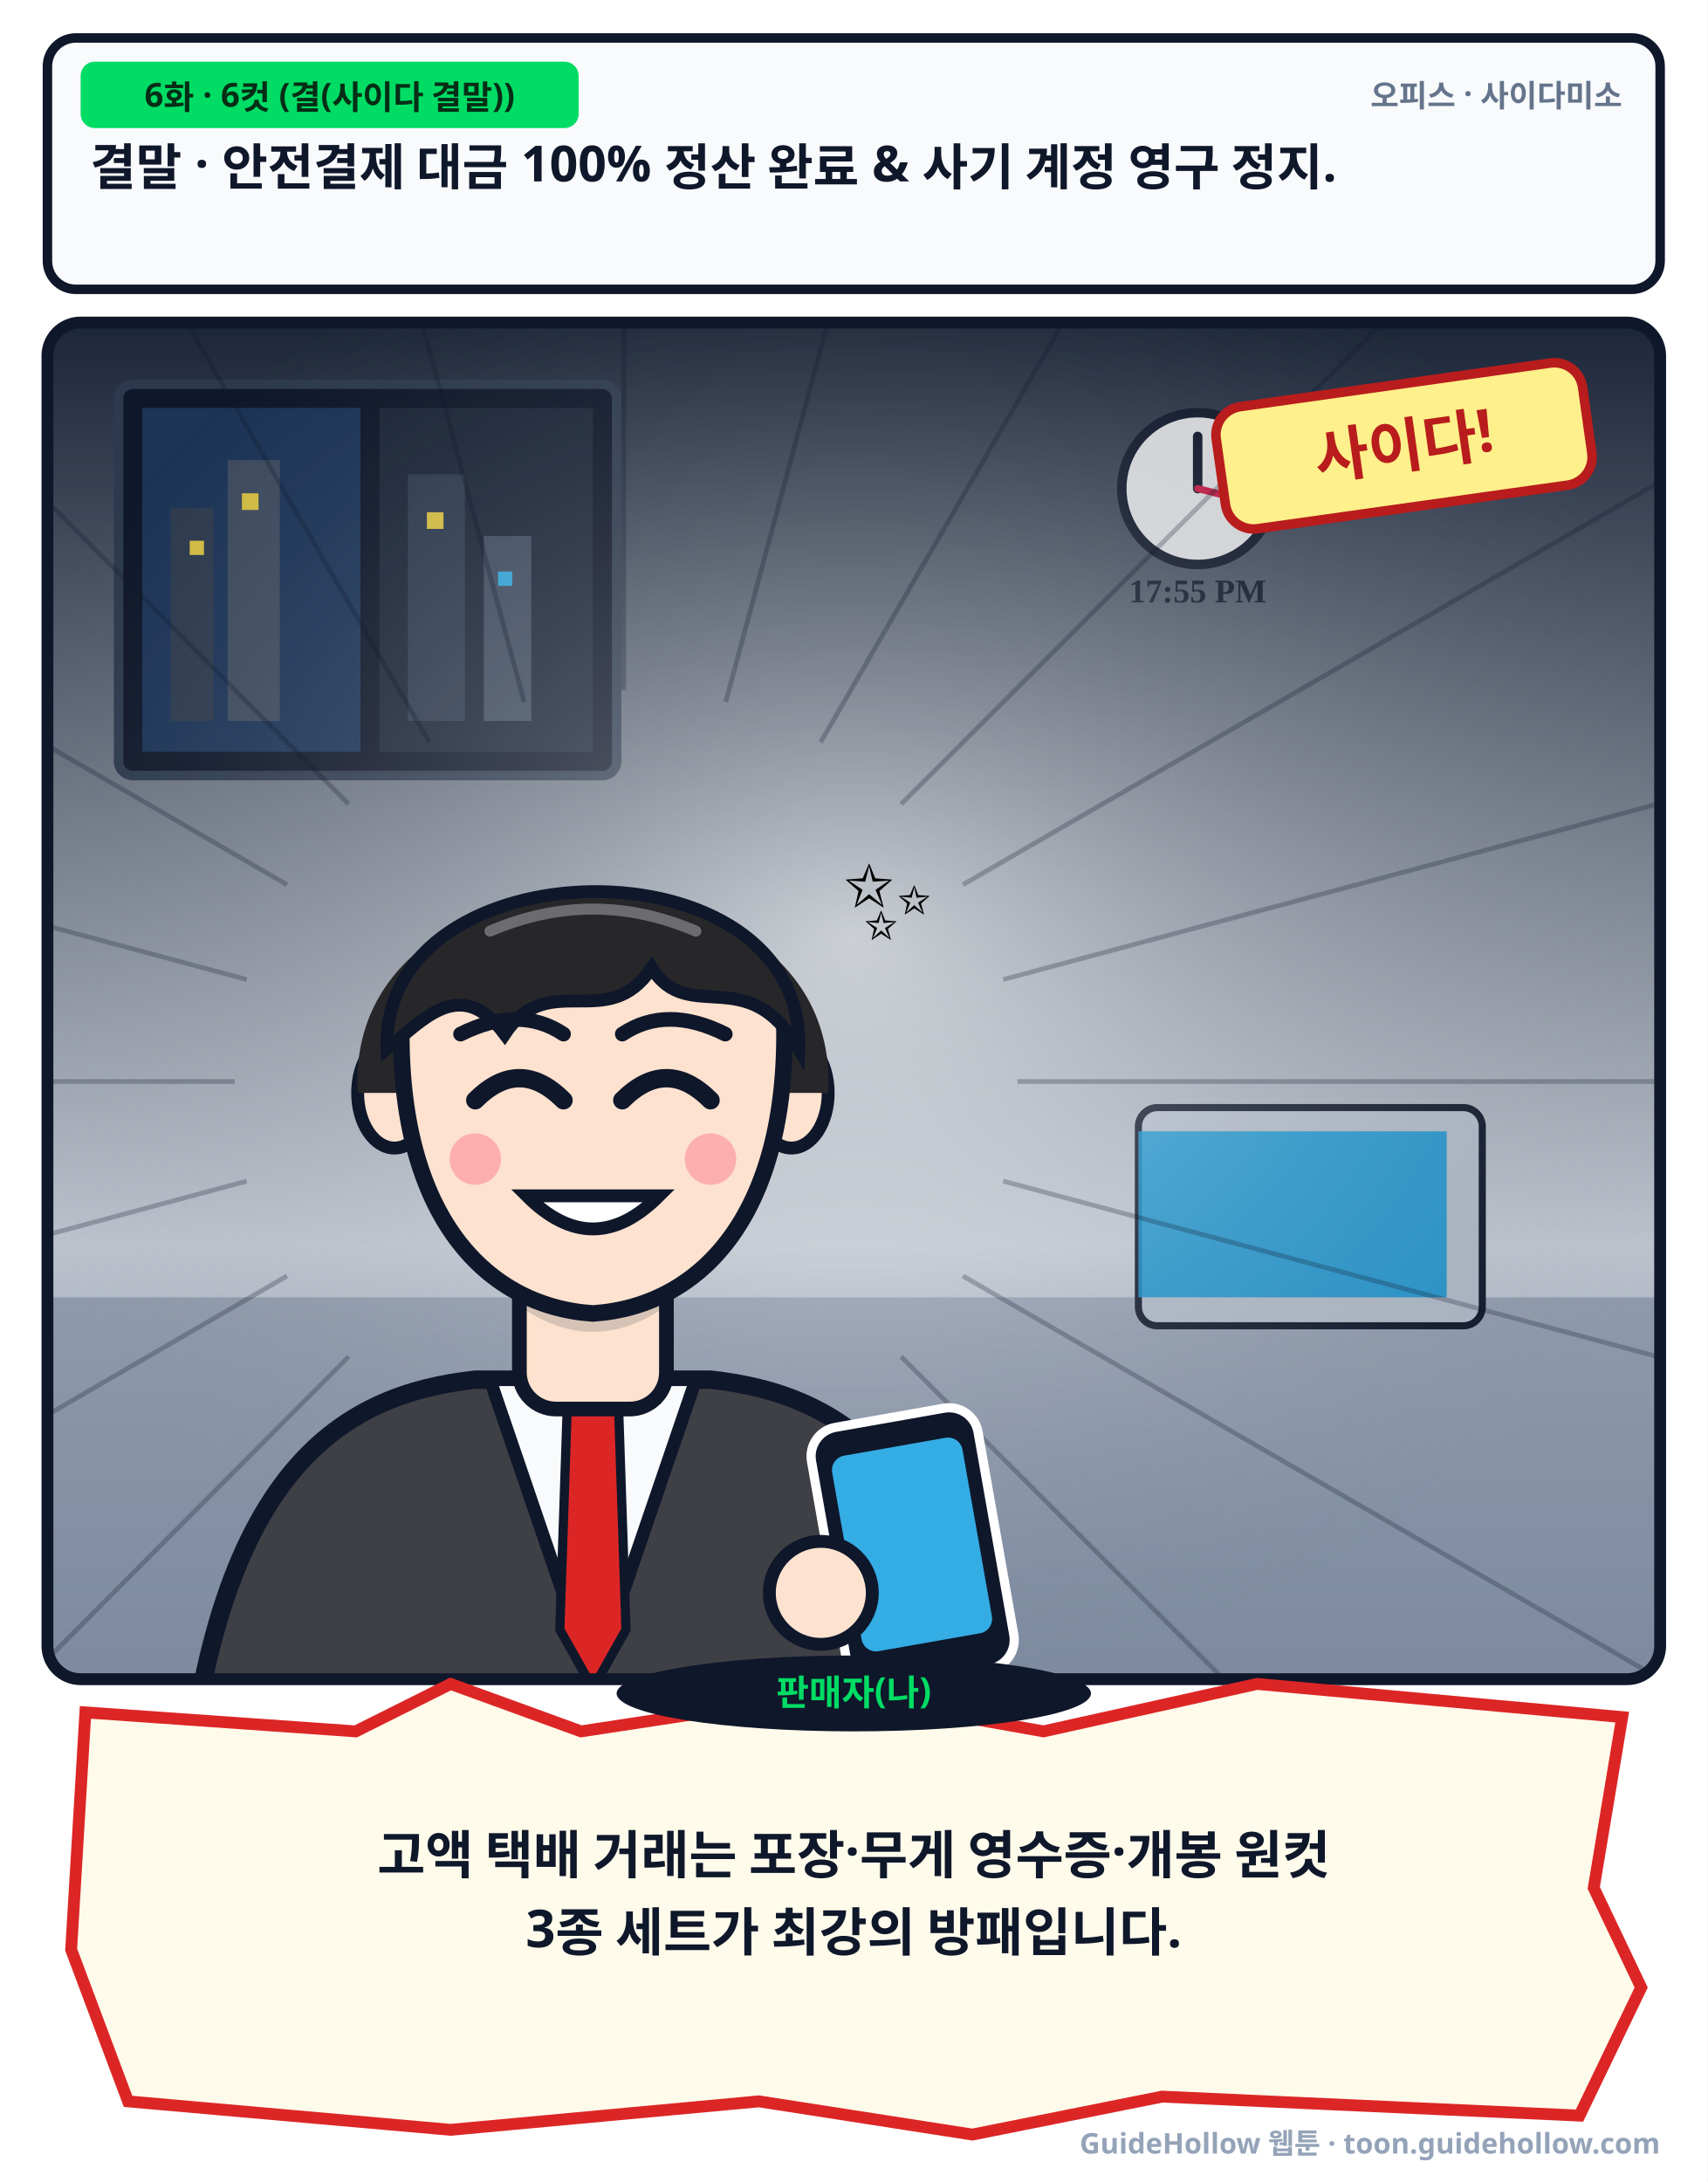
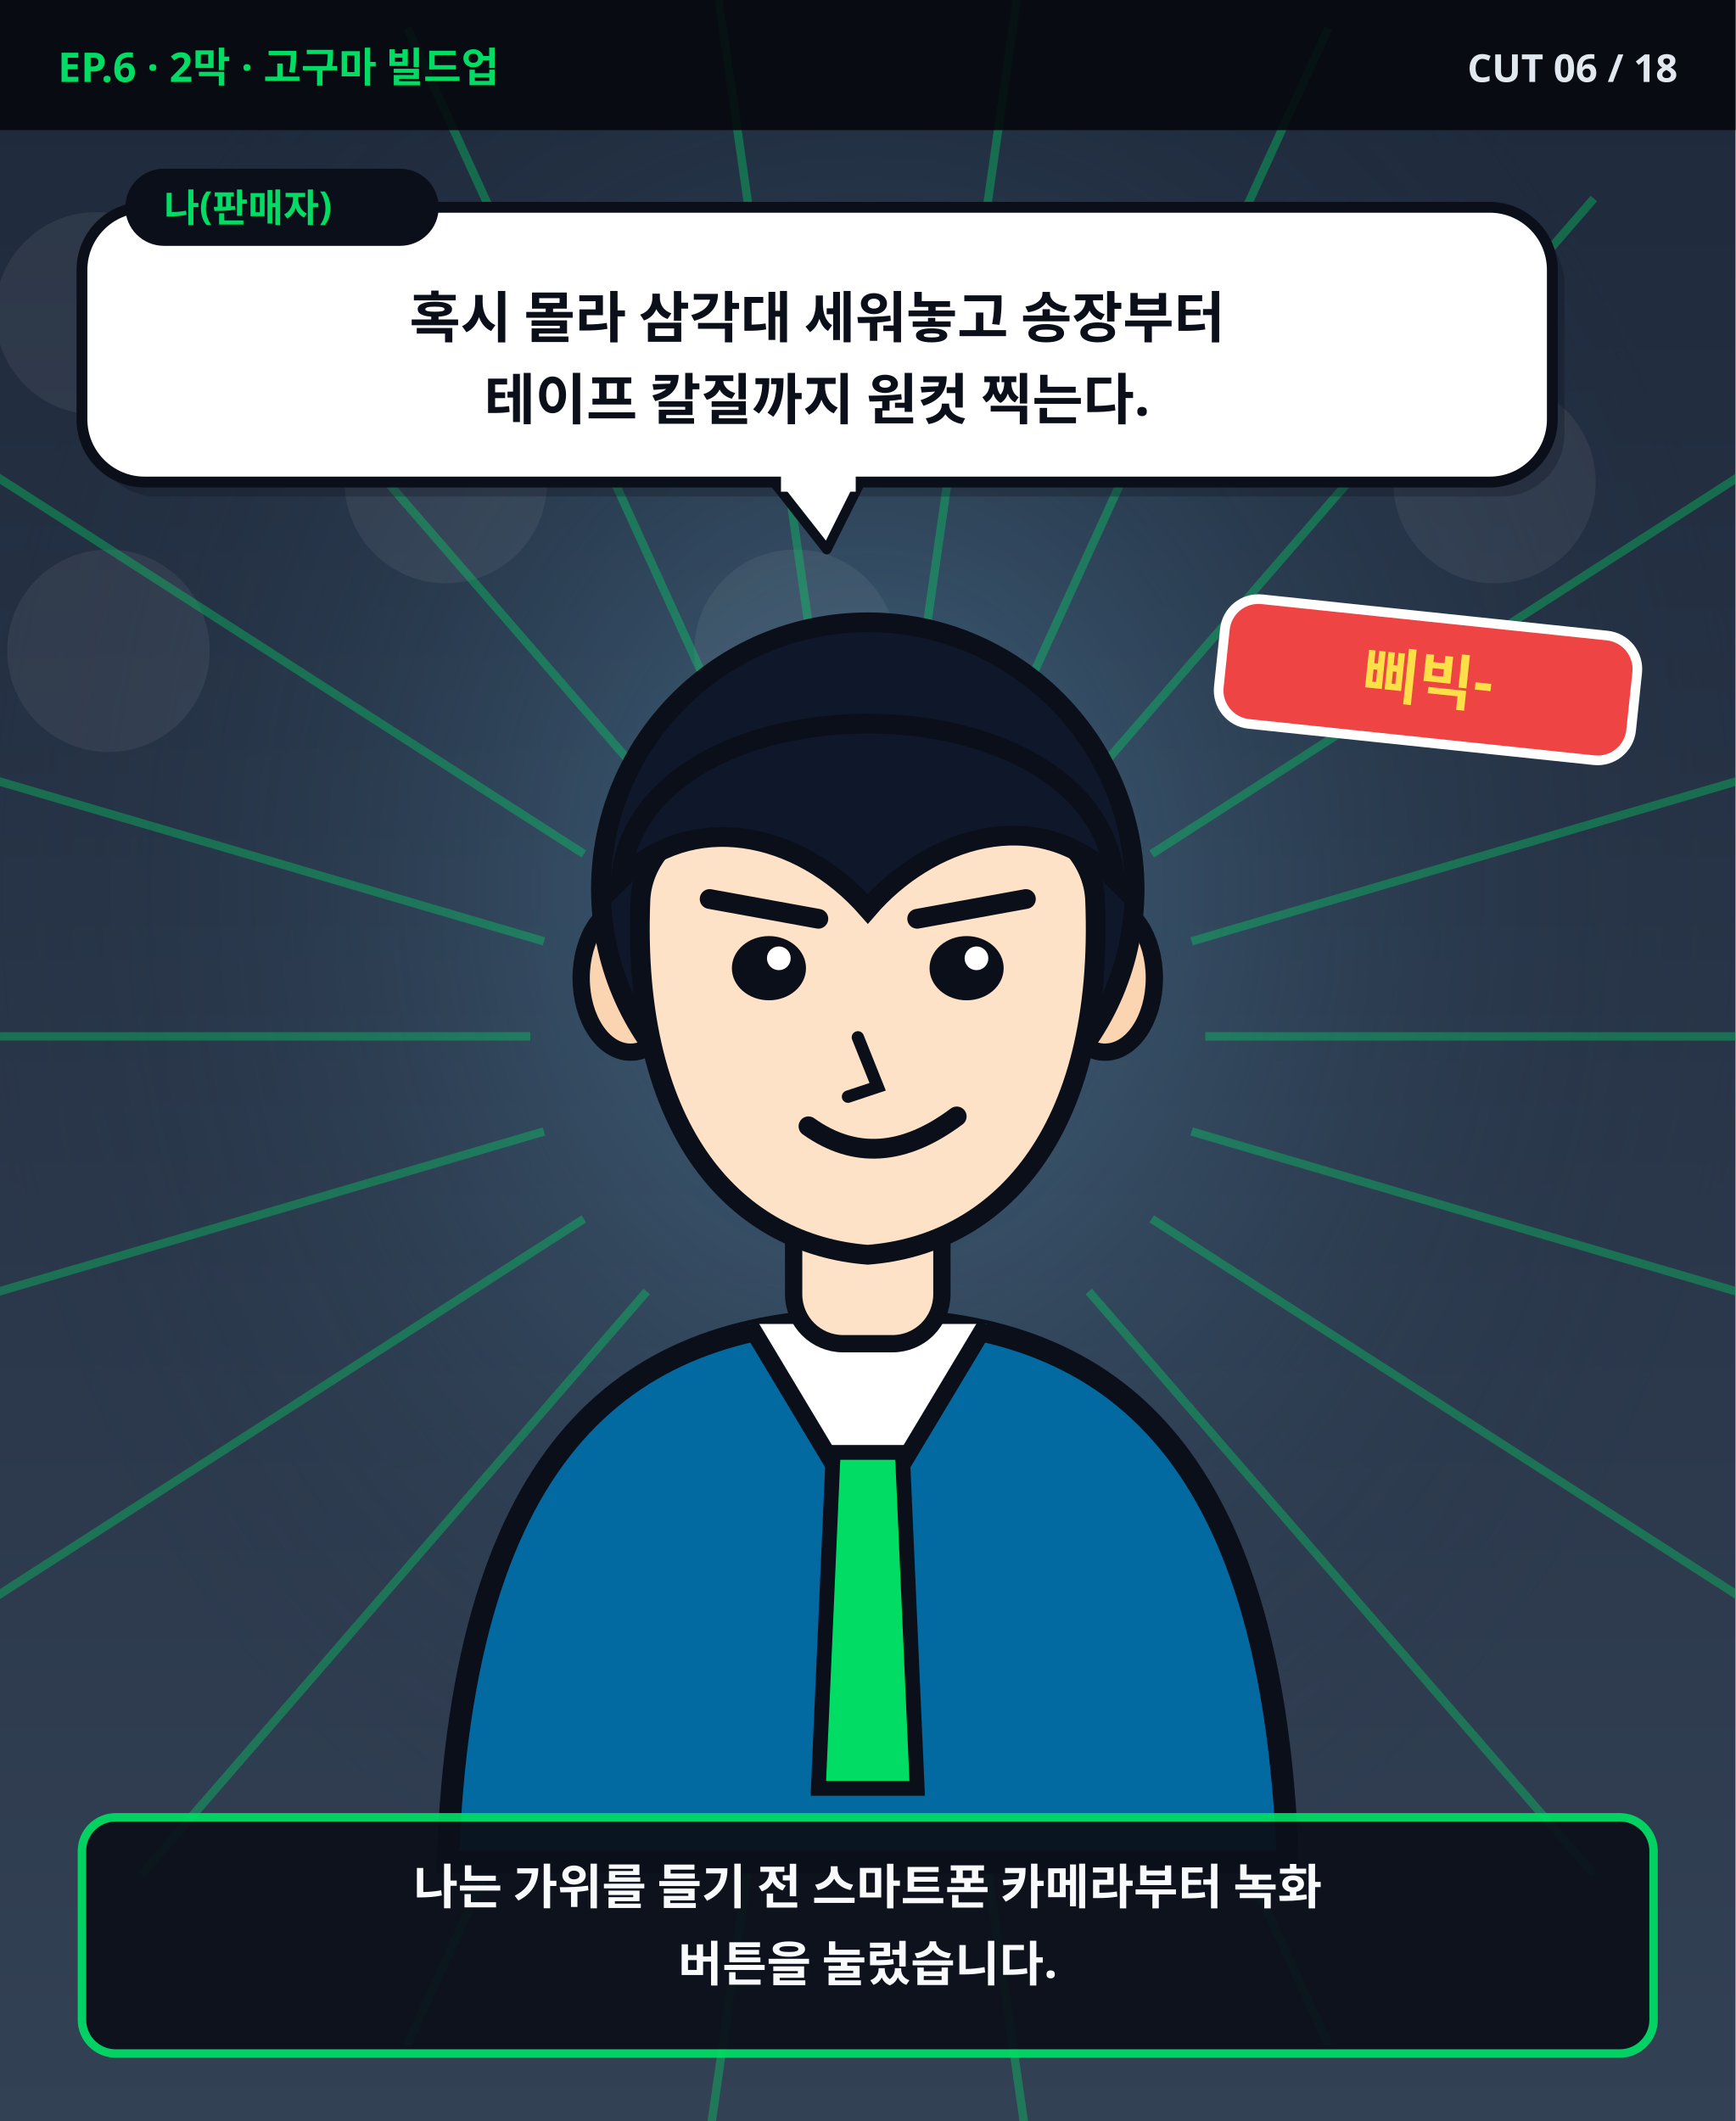
- <svg xmlns="http://www.w3.org/2000/svg" viewBox="0 0 720 920" width="720" height="920" role="img" aria-label="6화 · 6컷 (결(사이다 결말)) - 고액 택배 거래는 포장·무게 영수증·개봉 원컷 3종 세트가 최강의 방패입니다.">
-   <rect x="0" y="0" width="720" height="920" fill="#ffffff" />
-   <rect x="20" y="16" width="680" height="106" rx="12" fill="#f8fafc" stroke="#0f172a" stroke-width="4" />
-   <rect x="34" y="26" width="210" height="28" rx="6" fill="#00dc64" />
-   <text x="139" y="45" text-anchor="middle" font-size="14" font-weight="900" fill="#052e16" font-family="Noto Sans KR, sans-serif">6화 · 6컷 (결(사이다 결말))</text>
-   <text x="684" y="45" text-anchor="end" font-size="13" font-weight="800" fill="#64748b" font-family="Noto Sans KR, sans-serif">오피스 · 사이다미소</text>
-   <text x="38" y="78" font-size="21" font-weight="800" fill="#0f172a" font-family="Noto Sans KR, Apple SD Gothic Neo, sans-serif">결말 · 안전결제 대금 100% 정산 완료 &amp; 사기 계정 영구 정지.</text>
+ <svg xmlns="http://www.w3.org/2000/svg" viewBox="0 0 720 880" width="720" height="880" role="img" aria-label="노트북 반품한다며 500ml 생수병 보낸 구매자… 제가 꺼낸 '무편집 영상'에 경찰서에서 오열한 이유 6컷">
+   <defs>
+     <linearGradient id="bg-parcel" x1="0" y1="0" x2="0" y2="1">
+       <stop offset="0%" stop-color="#1e293b" />
+       <stop offset="100%" stop-color="#334155" />
+     </linearGradient>
+     <radialGradient id="glow-parcel" cx="50%" cy="42%" r="52%">
+       <stop offset="0%" stop-color="#7dd3fc" stop-opacity="0.34" />
+       <stop offset="100%" stop-color="#1e293b" stop-opacity="0" />
+     </radialGradient>
+   </defs>
+   <rect width="720" height="880" fill="url(#bg-parcel)" />
+   <rect width="720" height="880" fill="url(#glow-parcel)" />
+   <circle cx="40" cy="130" r="42" fill="#ffffff" opacity="0.06" />
+   <circle cx="185" cy="200" r="42" fill="#ffffff" opacity="0.06" />
+   <circle cx="330" cy="270" r="42" fill="#ffffff" opacity="0.06" />
+   <circle cx="475" cy="130" r="42" fill="#ffffff" opacity="0.06" />
+   <circle cx="620" cy="200" r="42" fill="#ffffff" opacity="0.06" />
+   <circle cx="45" cy="270" r="42" fill="#ffffff" opacity="0.06" />
+   <line x1="500" y1="430" x2="820" y2="430" stroke="#00dc64" stroke-width="3.5" opacity="0.35" transform="rotate(0.0 360 430)" />
+   <line x1="500" y1="430" x2="820" y2="430" stroke="#00dc64" stroke-width="3.5" opacity="0.35" transform="rotate(16.36364 360 430)" />
+   <line x1="500" y1="430" x2="820" y2="430" stroke="#00dc64" stroke-width="3.5" opacity="0.35" transform="rotate(32.72727 360 430)" />
+   <line x1="500" y1="430" x2="820" y2="430" stroke="#00dc64" stroke-width="3.5" opacity="0.35" transform="rotate(49.09091 360 430)" />
+   <line x1="500" y1="430" x2="820" y2="430" stroke="#00dc64" stroke-width="3.5" opacity="0.35" transform="rotate(65.45455 360 430)" />
+   <line x1="500" y1="430" x2="820" y2="430" stroke="#00dc64" stroke-width="3.5" opacity="0.35" transform="rotate(81.81818 360 430)" />
+   <line x1="500" y1="430" x2="820" y2="430" stroke="#00dc64" stroke-width="3.5" opacity="0.35" transform="rotate(98.18182 360 430)" />
+   <line x1="500" y1="430" x2="820" y2="430" stroke="#00dc64" stroke-width="3.5" opacity="0.35" transform="rotate(114.5455 360 430)" />
+   <line x1="500" y1="430" x2="820" y2="430" stroke="#00dc64" stroke-width="3.5" opacity="0.35" transform="rotate(130.9091 360 430)" />
+   <line x1="500" y1="430" x2="820" y2="430" stroke="#00dc64" stroke-width="3.5" opacity="0.35" transform="rotate(147.2727 360 430)" />
+   <line x1="500" y1="430" x2="820" y2="430" stroke="#00dc64" stroke-width="3.5" opacity="0.35" transform="rotate(163.6364 360 430)" />
+   <line x1="500" y1="430" x2="820" y2="430" stroke="#00dc64" stroke-width="3.5" opacity="0.35" transform="rotate(180.0 360 430)" />
+   <line x1="500" y1="430" x2="820" y2="430" stroke="#00dc64" stroke-width="3.5" opacity="0.35" transform="rotate(196.3636 360 430)" />
+   <line x1="500" y1="430" x2="820" y2="430" stroke="#00dc64" stroke-width="3.5" opacity="0.35" transform="rotate(212.7273 360 430)" />
+   <line x1="500" y1="430" x2="820" y2="430" stroke="#00dc64" stroke-width="3.5" opacity="0.35" transform="rotate(229.0909 360 430)" />
+   <line x1="500" y1="430" x2="820" y2="430" stroke="#00dc64" stroke-width="3.5" opacity="0.35" transform="rotate(245.4545 360 430)" />
+   <line x1="500" y1="430" x2="820" y2="430" stroke="#00dc64" stroke-width="3.5" opacity="0.35" transform="rotate(261.8182 360 430)" />
+   <line x1="500" y1="430" x2="820" y2="430" stroke="#00dc64" stroke-width="3.5" opacity="0.35" transform="rotate(278.1818 360 430)" />
+   <line x1="500" y1="430" x2="820" y2="430" stroke="#00dc64" stroke-width="3.5" opacity="0.35" transform="rotate(294.5455 360 430)" />
+   <line x1="500" y1="430" x2="820" y2="430" stroke="#00dc64" stroke-width="3.5" opacity="0.35" transform="rotate(310.9091 360 430)" />
+   <line x1="500" y1="430" x2="820" y2="430" stroke="#00dc64" stroke-width="3.5" opacity="0.35" transform="rotate(327.2727 360 430)" />
+   <line x1="500" y1="430" x2="820" y2="430" stroke="#00dc64" stroke-width="3.5" opacity="0.35" transform="rotate(343.6364 360 430)" />
+   <g transform="translate(360,455) scale(2.05)">
+     <path d="M-85 155 C-82 70 -48 45 0 45 C48 45 82 70 85 155 Z" fill="#0369a1" stroke="#0b0f19" stroke-width="4.5" />
+     <path d="M-24 46 L0 86 L24 46" fill="#ffffff" stroke="#0b0f19" stroke-width="3.5" />
+     <path d="M-7 72 L7 72 L10 140 L-10 140 Z" fill="#00dc64" stroke="#0b0f19" stroke-width="3" />
+     <rect x="-15" y="16" width="30" height="34" rx="10" fill="#fde2c8" stroke="#0b0f19" stroke-width="3.5" />
+     <ellipse cx="-48" cy="-24" rx="10" ry="15" fill="#fbd4b2" stroke="#0b0f19" stroke-width="3.5" />
+     <ellipse cx="48" cy="-24" rx="10" ry="15" fill="#fbd4b2" stroke="#0b0f19" stroke-width="3.5" />
+     <circle cx="0" cy="-42" r="54" fill="#0f172a" stroke="#0b0f19" stroke-width="4" />
+     <path d="M-46 -40 C-48 8 -26 30 0 32 C26 30 48 8 46 -40 C44 -72 -44 -72 -46 -40 Z" fill="#fde2c8" stroke="#0b0f19" stroke-width="4" />
+     <path d="M-50 -44 C-46 -86 46 -86 50 -44 C34 -60 12 -52 0 -38 C-14 -54 -36 -58 -50 -44 Z" fill="#0f172a" stroke="#0b0f19" stroke-width="4" />
+     <path d="M-32 -40 L-10 -36 M10 -36 L32 -40" stroke="#0b0f19" stroke-width="4" stroke-linecap="round" />
+     <ellipse cx="-20" cy="-26" rx="7.5" ry="6.5" fill="#0b0f19" />
+     <ellipse cx="20" cy="-26" rx="7.5" ry="6.5" fill="#0b0f19" />
+     <circle cx="-18" cy="-28" r="2.4" fill="#ffffff" />
+     <circle cx="22" cy="-28" r="2.4" fill="#ffffff" />
+     <path d="M-12 6 Q2 16 18 4" fill="none" stroke="#0b0f19" stroke-width="4" stroke-linecap="round" />
+     <path d="M-2 -12 L2 -2 L-4 0" fill="none" stroke="#0b0f19" stroke-width="2.5" stroke-linecap="round" />
+   </g>
+   <rect x="0" y="0" width="720" height="54" fill="#05070b" opacity="0.88" />
+   <text x="24" y="34" font-family="Pretendard, Apple SD Gothic Neo, sans-serif" font-size="17" font-weight="800" fill="#00dc64">EP.6 · 2막 · 고구마 빌드업</text>
+   <text x="696" y="34" text-anchor="end" font-family="Pretendard, Apple SD Gothic Neo, sans-serif" font-size="16" font-weight="800" fill="#e2e8f0">CUT 06 / 18</text>
  <g>
-     <clipPath id="stageClip">
-       <rect x="20" y="136" width="680" height="572" rx="14" />
-     </clipPath>
-     <g clip-path="url(#stageClip)">
-       <defs>
-         <linearGradient id="bgGrad" x1="0" y1="0" x2="0" y2="1">
-           <stop offset="0%" stop-color="#1e293b" />
-           <stop offset="68%" stop-color="#e2e8f0" />
-           <stop offset="100%" stop-color="#94a3b8" />
-         </linearGradient>
-         <radialGradient id="spotGrad" cx="50%" cy="45%" r="55%">
-           <stop offset="0%" stop-color="#ffffff" stop-opacity="0.45" />
-           <stop offset="100%" stop-color="#0f172a" stop-opacity="0.18" />
-         </radialGradient>
-       </defs>
-       <rect x="20" y="136" width="680" height="572" fill="url(#bgGrad)" />
-       <rect x="20" y="547" width="680" height="160" fill="#94a3b8" opacity="0.68" />
-       <rect x="50" y="162" width="210" height="165" rx="6" fill="#0f172a" stroke="#334155" stroke-width="4" />
-       <rect x="60" y="172" width="92" height="145" fill="#1e3a5f" />
-       <rect x="160" y="172" width="90" height="145" fill="#1e293b" />
-       <rect x="72" y="214" width="18" height="90" fill="#334155" />
-       <rect x="96" y="194" width="22" height="110" fill="#475569" />
-       <rect x="172" y="200" width="24" height="104" fill="#334155" />
-       <rect x="204" y="226" width="20" height="78" fill="#475569" />
-       <rect x="80" y="228" width="6" height="6" fill="#fde047" />
-       <rect x="102" y="208" width="7" height="7" fill="#fde047" />
-       <rect x="180" y="216" width="7" height="7" fill="#fde047" />
-       <rect x="210" y="241" width="6" height="6" fill="#38bdf8" />
-       <circle cx="505" cy="206" r="32" fill="#ffffff" stroke="#0f172a" stroke-width="4" />
-       <line x1="505" y1="206" x2="505" y2="184" stroke="#0f172a" stroke-width="4" stroke-linecap="round" />
-       <line x1="505" y1="206" x2="525" y2="211" stroke="#e11d48" stroke-width="3" stroke-linecap="round" />
-       <text x="505" y="254" text-anchor="middle" font-size="14" font-weight="800" fill="#0f172a">17:55 PM</text>
-       <rect x="480" y="467" width="145" height="92" rx="8" fill="#cbd5e1" stroke="#0f172a" stroke-width="3" />
-       <rect x="480" y="477" width="130" height="70" fill="#0ea5e9" opacity="0.85" />
-       <rect x="20" y="136" width="680" height="572" fill="url(#spotGrad)" />
-       <line x1="429" y1="456" x2="784" y2="456" stroke="#0f172a" stroke-width="2" opacity="0.26" />
-       <line x1="423" y1="498" x2="766" y2="590" stroke="#0f172a" stroke-width="2" opacity="0.26" />
-       <line x1="406" y1="538" x2="714" y2="716" stroke="#0f172a" stroke-width="2" opacity="0.26" />
-       <line x1="380" y1="572" x2="631" y2="823" stroke="#0f172a" stroke-width="2" opacity="0.26" />
-       <line x1="346" y1="598" x2="524" y2="906" stroke="#0f172a" stroke-width="2" opacity="0.26" />
-       <line x1="306" y1="615" x2="398" y2="958" stroke="#0f172a" stroke-width="2" opacity="0.26" />
-       <line x1="264" y1="621" x2="264" y2="976" stroke="#0f172a" stroke-width="2" opacity="0.26" />
-       <line x1="221" y1="615" x2="129" y2="958" stroke="#0f172a" stroke-width="2" opacity="0.26" />
-       <line x1="181" y1="598" x2="4" y2="906" stroke="#0f172a" stroke-width="2" opacity="0.26" />
-       <line x1="147" y1="572" x2="-103" y2="823" stroke="#0f172a" stroke-width="2" opacity="0.26" />
-       <line x1="121" y1="538" x2="-186" y2="716" stroke="#0f172a" stroke-width="2" opacity="0.26" />
-       <line x1="104" y1="498" x2="-238" y2="590" stroke="#0f172a" stroke-width="2" opacity="0.26" />
-       <line x1="99" y1="456" x2="-256" y2="456" stroke="#0f172a" stroke-width="2" opacity="0.26" />
-       <line x1="104" y1="413" x2="-238" y2="321" stroke="#0f172a" stroke-width="2" opacity="0.26" />
-       <line x1="121" y1="373" x2="-186" y2="195" stroke="#0f172a" stroke-width="2" opacity="0.26" />
-       <line x1="147" y1="339" x2="-103" y2="88" stroke="#0f172a" stroke-width="2" opacity="0.26" />
-       <line x1="181" y1="313" x2="3" y2="5" stroke="#0f172a" stroke-width="2" opacity="0.26" />
-       <line x1="221" y1="296" x2="129" y2="-46" stroke="#0f172a" stroke-width="2" opacity="0.26" />
-       <line x1="263" y1="291" x2="263" y2="-64" stroke="#0f172a" stroke-width="2" opacity="0.26" />
-       <line x1="306" y1="296" x2="398" y2="-46" stroke="#0f172a" stroke-width="2" opacity="0.26" />
-       <line x1="346" y1="313" x2="524" y2="5" stroke="#0f172a" stroke-width="2" opacity="0.26" />
-       <line x1="380" y1="339" x2="631" y2="88" stroke="#0f172a" stroke-width="2" opacity="0.26" />
-       <line x1="406" y1="373" x2="714" y2="195" stroke="#0f172a" stroke-width="2" opacity="0.26" />
-       <line x1="423" y1="413" x2="766" y2="321" stroke="#0f172a" stroke-width="2" opacity="0.26" />
-       <g transform="translate(250,498) scale(1.55)">
-         <path d="M -112 185 C -106 78, -68 58, -32 54 L 32 54 C 68 58, 106 78, 112 185 Z" fill="#3f3f46" stroke="#0f172a" stroke-width="5" />
-         <polygon points="-28,54 28,54 0,136" fill="#f8fafc" stroke="#0f172a" stroke-width="3.5" />
-         <polygon points="-7,62 7,62 9,122 0,138 -9,122" fill="#dc2626" stroke="#0f172a" stroke-width="2.5" />
-         <rect x="-20" y="18" width="40" height="44" rx="10" fill="#fde2cf" stroke="#0f172a" stroke-width="4" />
-         <path d="M -20 34 Q 0 48 20 34 L 20 22 L -20 22 Z" fill="#0f172a" opacity="0.16" />
-         <ellipse cx="-54" cy="-24" rx="10" ry="15" fill="#fde2cf" stroke="#0f172a" stroke-width="3.5" />
-         <ellipse cx="54" cy="-24" rx="10" ry="15" fill="#fde2cf" stroke="#0f172a" stroke-width="3.5" />
-         <path d="M -64 -24 C -68 -96, 68 -96, 64 -24 Z" fill="#27272a" />
-         <path d="M -52 -46 C -54 8, -30 34, 0 36 C 30 34, 54 8, 52 -46 C 52 -84, -52 -84, -52 -46 Z" fill="#fde2cf" stroke="#0f172a" stroke-width="4.5" />
-         <path d="M -56 -36 C -58 -92, 58 -94, 56 -36 C 42 -60, 26 -42, 16 -58 C 4 -40, -12 -58, -24 -40 C -36 -56, -46 -44, -56 -36 Z" fill="#27272a" stroke="#0f172a" stroke-width="3.5" />
-         <path d="M -28 -68 Q 0 -80 28 -68" fill="none" stroke="#ffffff" stroke-width="3" opacity="0.32" stroke-linecap="round" />
-         <path d="M -36 -40 Q -20 -48 -8 -40" fill="none" stroke="#0f172a" stroke-width="4" stroke-linecap="round" />
-         <path d="M 8 -40 Q 20 -48 36 -40" fill="none" stroke="#0f172a" stroke-width="4" stroke-linecap="round" />
-         <path d="M -32 -22 Q -20 -34 -8 -22" fill="none" stroke="#0f172a" stroke-width="5" stroke-linecap="round" />
-         <path d="M 8 -22 Q 20 -34 32 -22" fill="none" stroke="#0f172a" stroke-width="5" stroke-linecap="round" />
-         <path d="M -18 4 Q 0 22 18 4 Z" fill="#ffffff" stroke="#0f172a" stroke-width="3.5" />
-         <circle cx="-32" cy="-6" r="7" fill="#fb7185" opacity="0.45" />
-         <circle cx="32" cy="-6" r="7" fill="#fb7185" opacity="0.45" />
-         <text x="68" y="-66" font-size="30">✨</text>
-         <rect x="64" y="64" width="46" height="72" rx="8" fill="#0f172a" stroke="#ffffff" stroke-width="2.5" transform="rotate(-10 86 100)" />
-         <rect x="69" y="72" width="36" height="54" rx="4" fill="#38bdf8" opacity="0.9" transform="rotate(-10 86 100)" />
-         <circle cx="62" cy="112" r="14" fill="#fde2cf" stroke="#0f172a" stroke-width="3.5" />
-       </g>
-     </g>
-     <rect x="20" y="136" width="680" height="572" rx="14" fill="none" stroke="#0f172a" stroke-width="5" />
+     <rect x="39" y="92" width="610" height="114" rx="26" fill="#0b0f19" opacity="0.28" />
+     <rect x="34" y="86" width="610" height="114" rx="26" fill="#ffffff" stroke="#0b0f19" stroke-width="4.5" />
+     <polygon points="321,200 343,228 357,200" fill="#ffffff" stroke="#0b0f19" stroke-width="4" stroke-linejoin="round" />
+     <rect x="324" y="195" width="31" height="9" fill="#ffffff" />
+     <rect x="52" y="70" width="130" height="32" rx="16" fill="#0b0f19" />
+     <text x="68" y="92" font-family="Pretendard, Apple SD Gothic Neo, sans-serif" font-size="16" font-weight="800" fill="#00dc64">나(판매자)</text>
+     <text x="339" y="140" text-anchor="middle" font-family="Pretendard, Apple SD Gothic Neo, sans-serif" font-size="23" font-weight="800" fill="#0b0f19">혹시 몰라 삼각대 세워놓고 송장부터</text>
+     <text x="339" y="174" text-anchor="middle" font-family="Pretendard, Apple SD Gothic Neo, sans-serif" font-size="23" font-weight="800" fill="#0b0f19">테이프 칼질까지 원컷 찍는다.</text>
  </g>
-   <g transform="translate(592, 188) rotate(-8)">
-     <rect x="-78" y="-26" width="156" height="52" rx="12" fill="#fef08a" stroke="#b91c1c" stroke-width="4" />
-     <text x="0" y="9" text-anchor="middle" font-size="25" font-weight="900" fill="#b91c1c" font-family="Noto Sans KR, sans-serif">사이다!</text>
+   <g transform="translate(592, 286) rotate(6)">
+     <rect x="-86" y="-30" width="172" height="52" rx="14" fill="#ef4444" stroke="#ffffff" stroke-width="4" />
+     <text x="0" y="5" text-anchor="middle" font-family="Pretendard, Apple SD Gothic Neo, sans-serif" font-size="25" font-weight="900" fill="#fde047">삐빅-</text>
  </g>
-   <polygon points="36,722 150,730 190,710 245,730 350,714 440,730 530,710 684,724 672,796 692,838 666,892 490,884 410,900 320,886 190,898 54,886 30,822" fill="#fffbeb" stroke="#dc2626" stroke-width="5" />
-   <rect x="260" y="698" width="200" height="32" rx="999" fill="#0f172a" />
-   <text x="360" y="719" text-anchor="middle" font-size="15" font-weight="900" fill="#00dc64" font-family="Noto Sans KR, sans-serif">판매자(나)</text>
-   <text x="360" y="790" text-anchor="middle" font-size="22" font-weight="800" fill="#0f172a" font-family="Noto Sans KR, Apple SD Gothic Neo, sans-serif">고액 택배 거래는 포장·무게 영수증·개봉 원컷</text>
-   <text x="360" y="821" text-anchor="middle" font-size="22" font-weight="800" fill="#0f172a" font-family="Noto Sans KR, Apple SD Gothic Neo, sans-serif">3종 세트가 최강의 방패입니다.</text>
-   <text x="700" y="908" text-anchor="end" font-size="12" font-weight="700" fill="#94a3b8" font-family="Noto Sans KR, sans-serif">GuideHollow 웹툰 · toon.guidehollow.com</text>
+   <rect x="34" y="754" width="652" height="98" rx="14" fill="#0b0f19" opacity="0.93" stroke="#00dc64" stroke-width="3.5" />
+   <text x="360" y="790" text-anchor="middle" font-family="Pretendard, Apple SD Gothic Neo, sans-serif" font-size="20" font-weight="700" fill="#f8fafc">나는 가위를 들기 전 스마트폰 카메라부터 녹화</text>
+   <text x="360" y="822" text-anchor="middle" font-family="Pretendard, Apple SD Gothic Neo, sans-serif" font-size="20" font-weight="700" fill="#f8fafc">버튼을 눌렀습니다.</text>
</svg>
